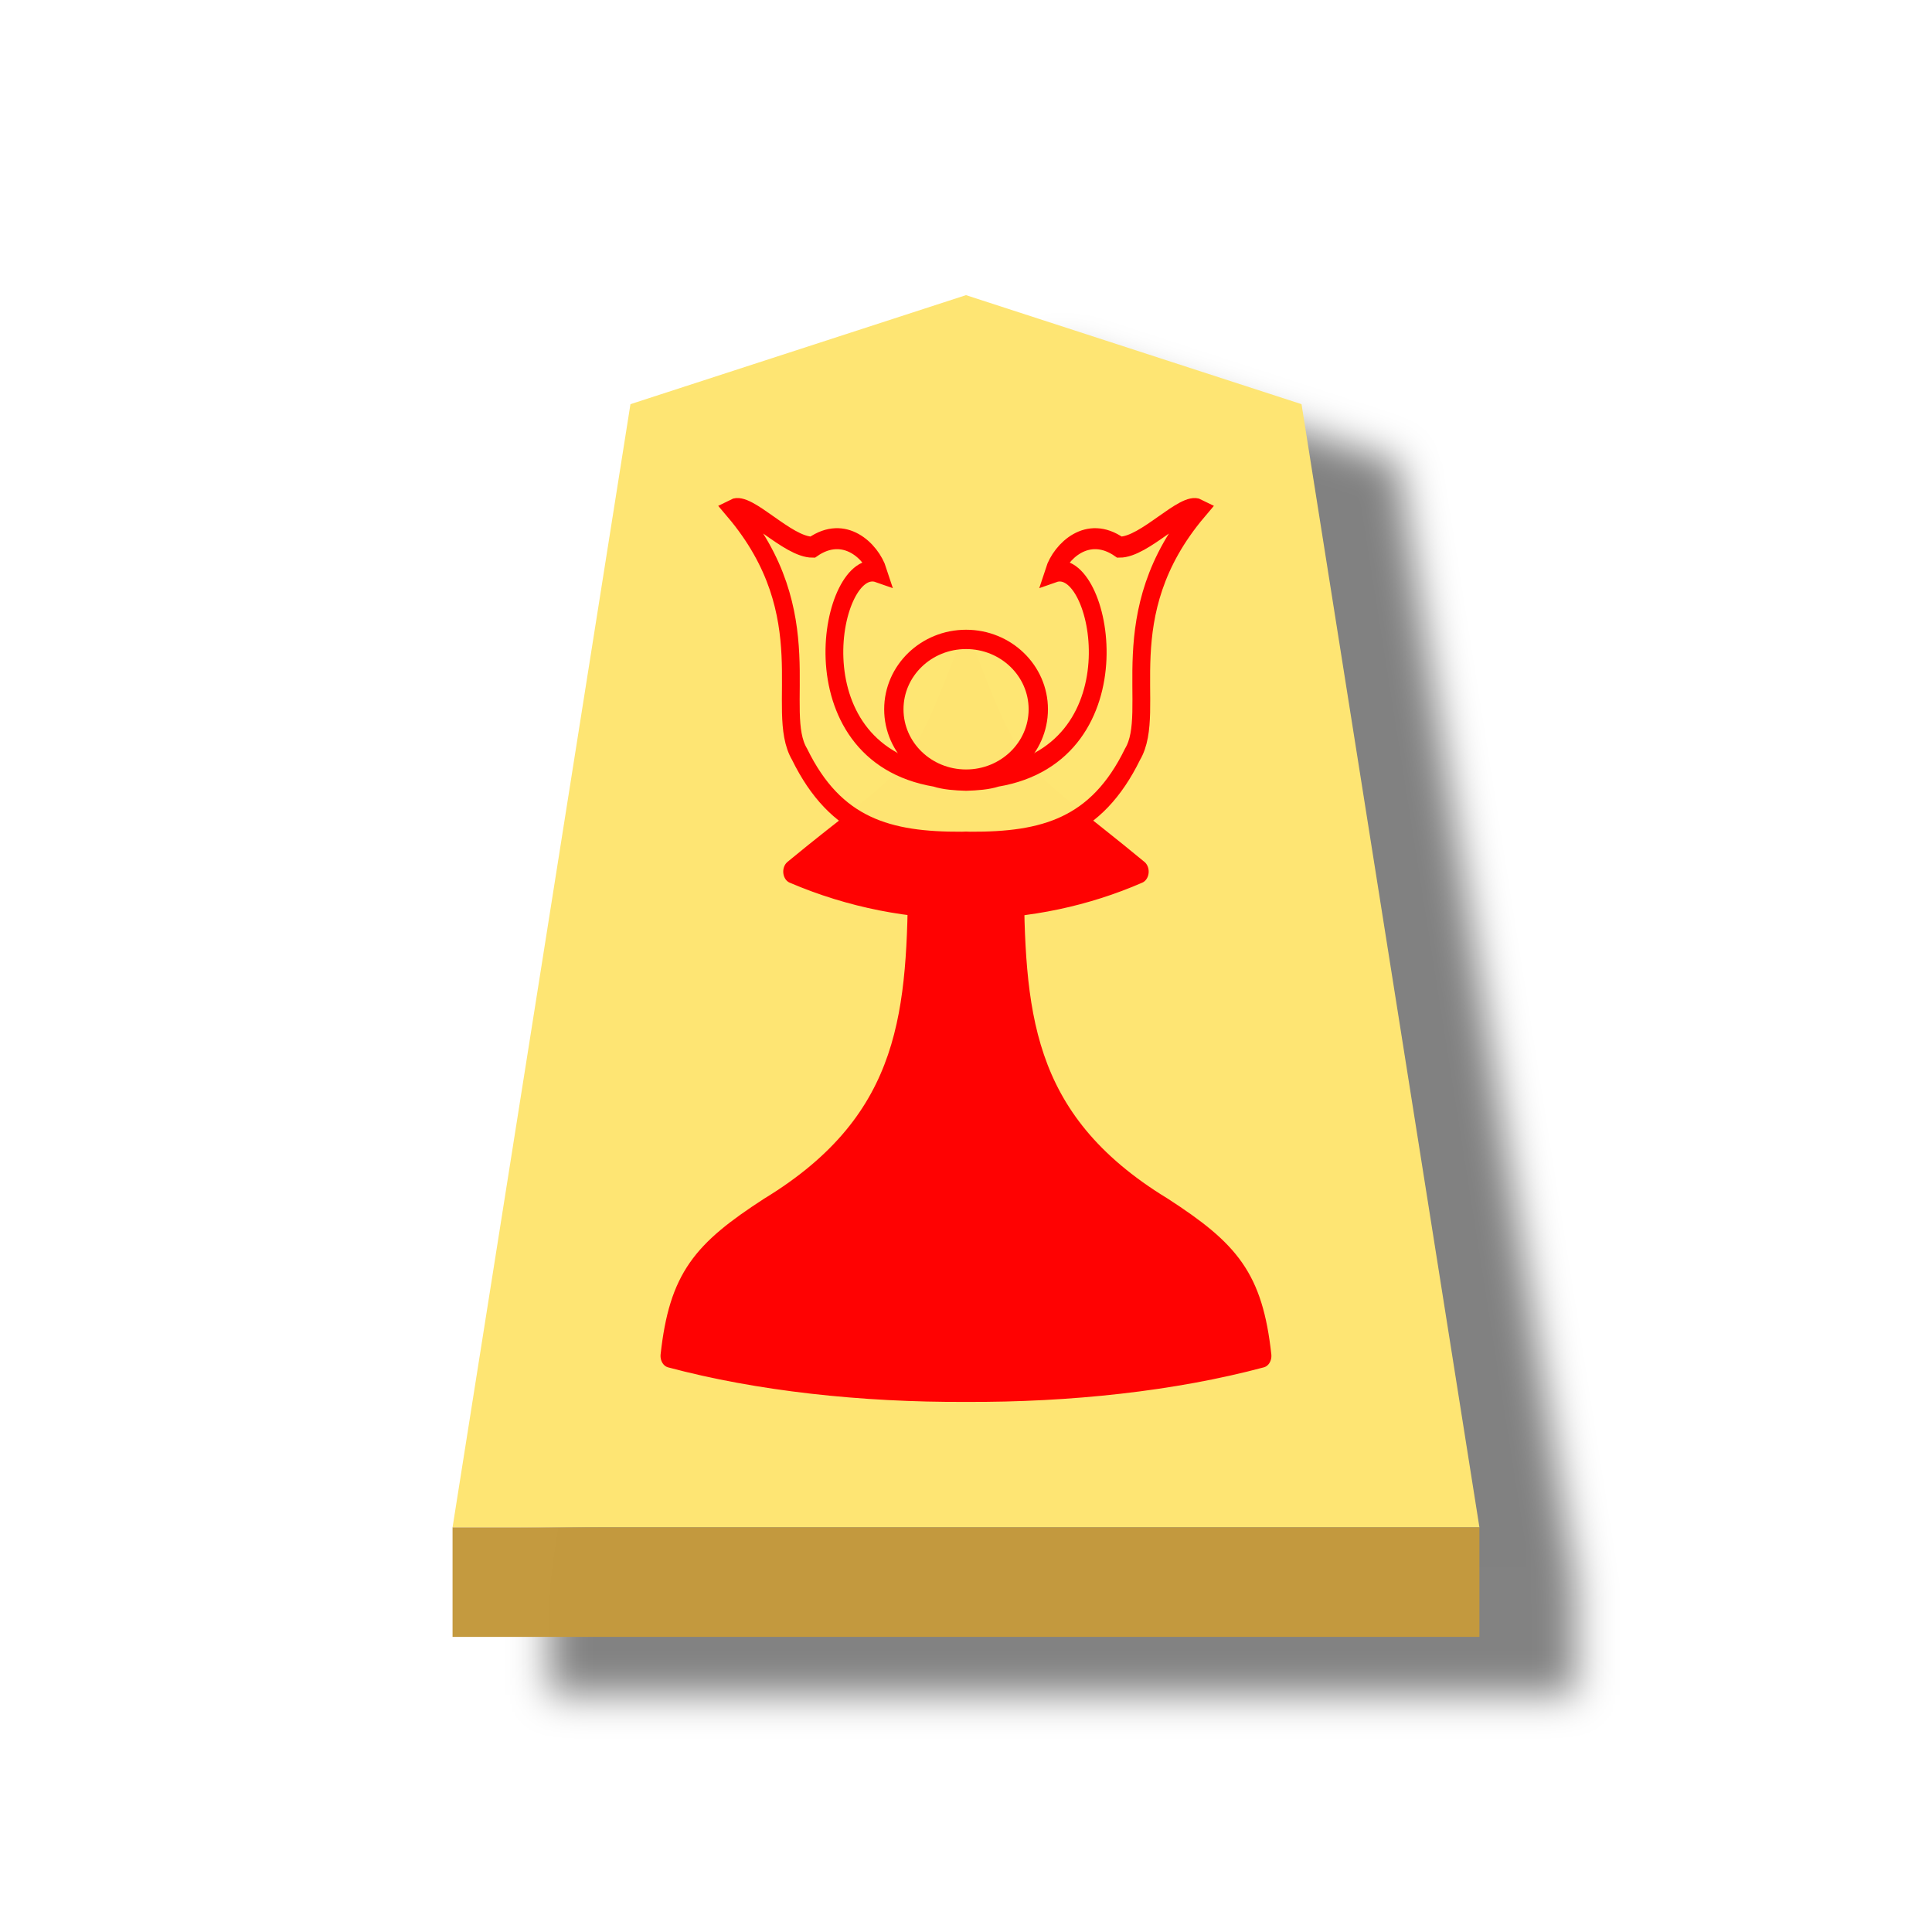
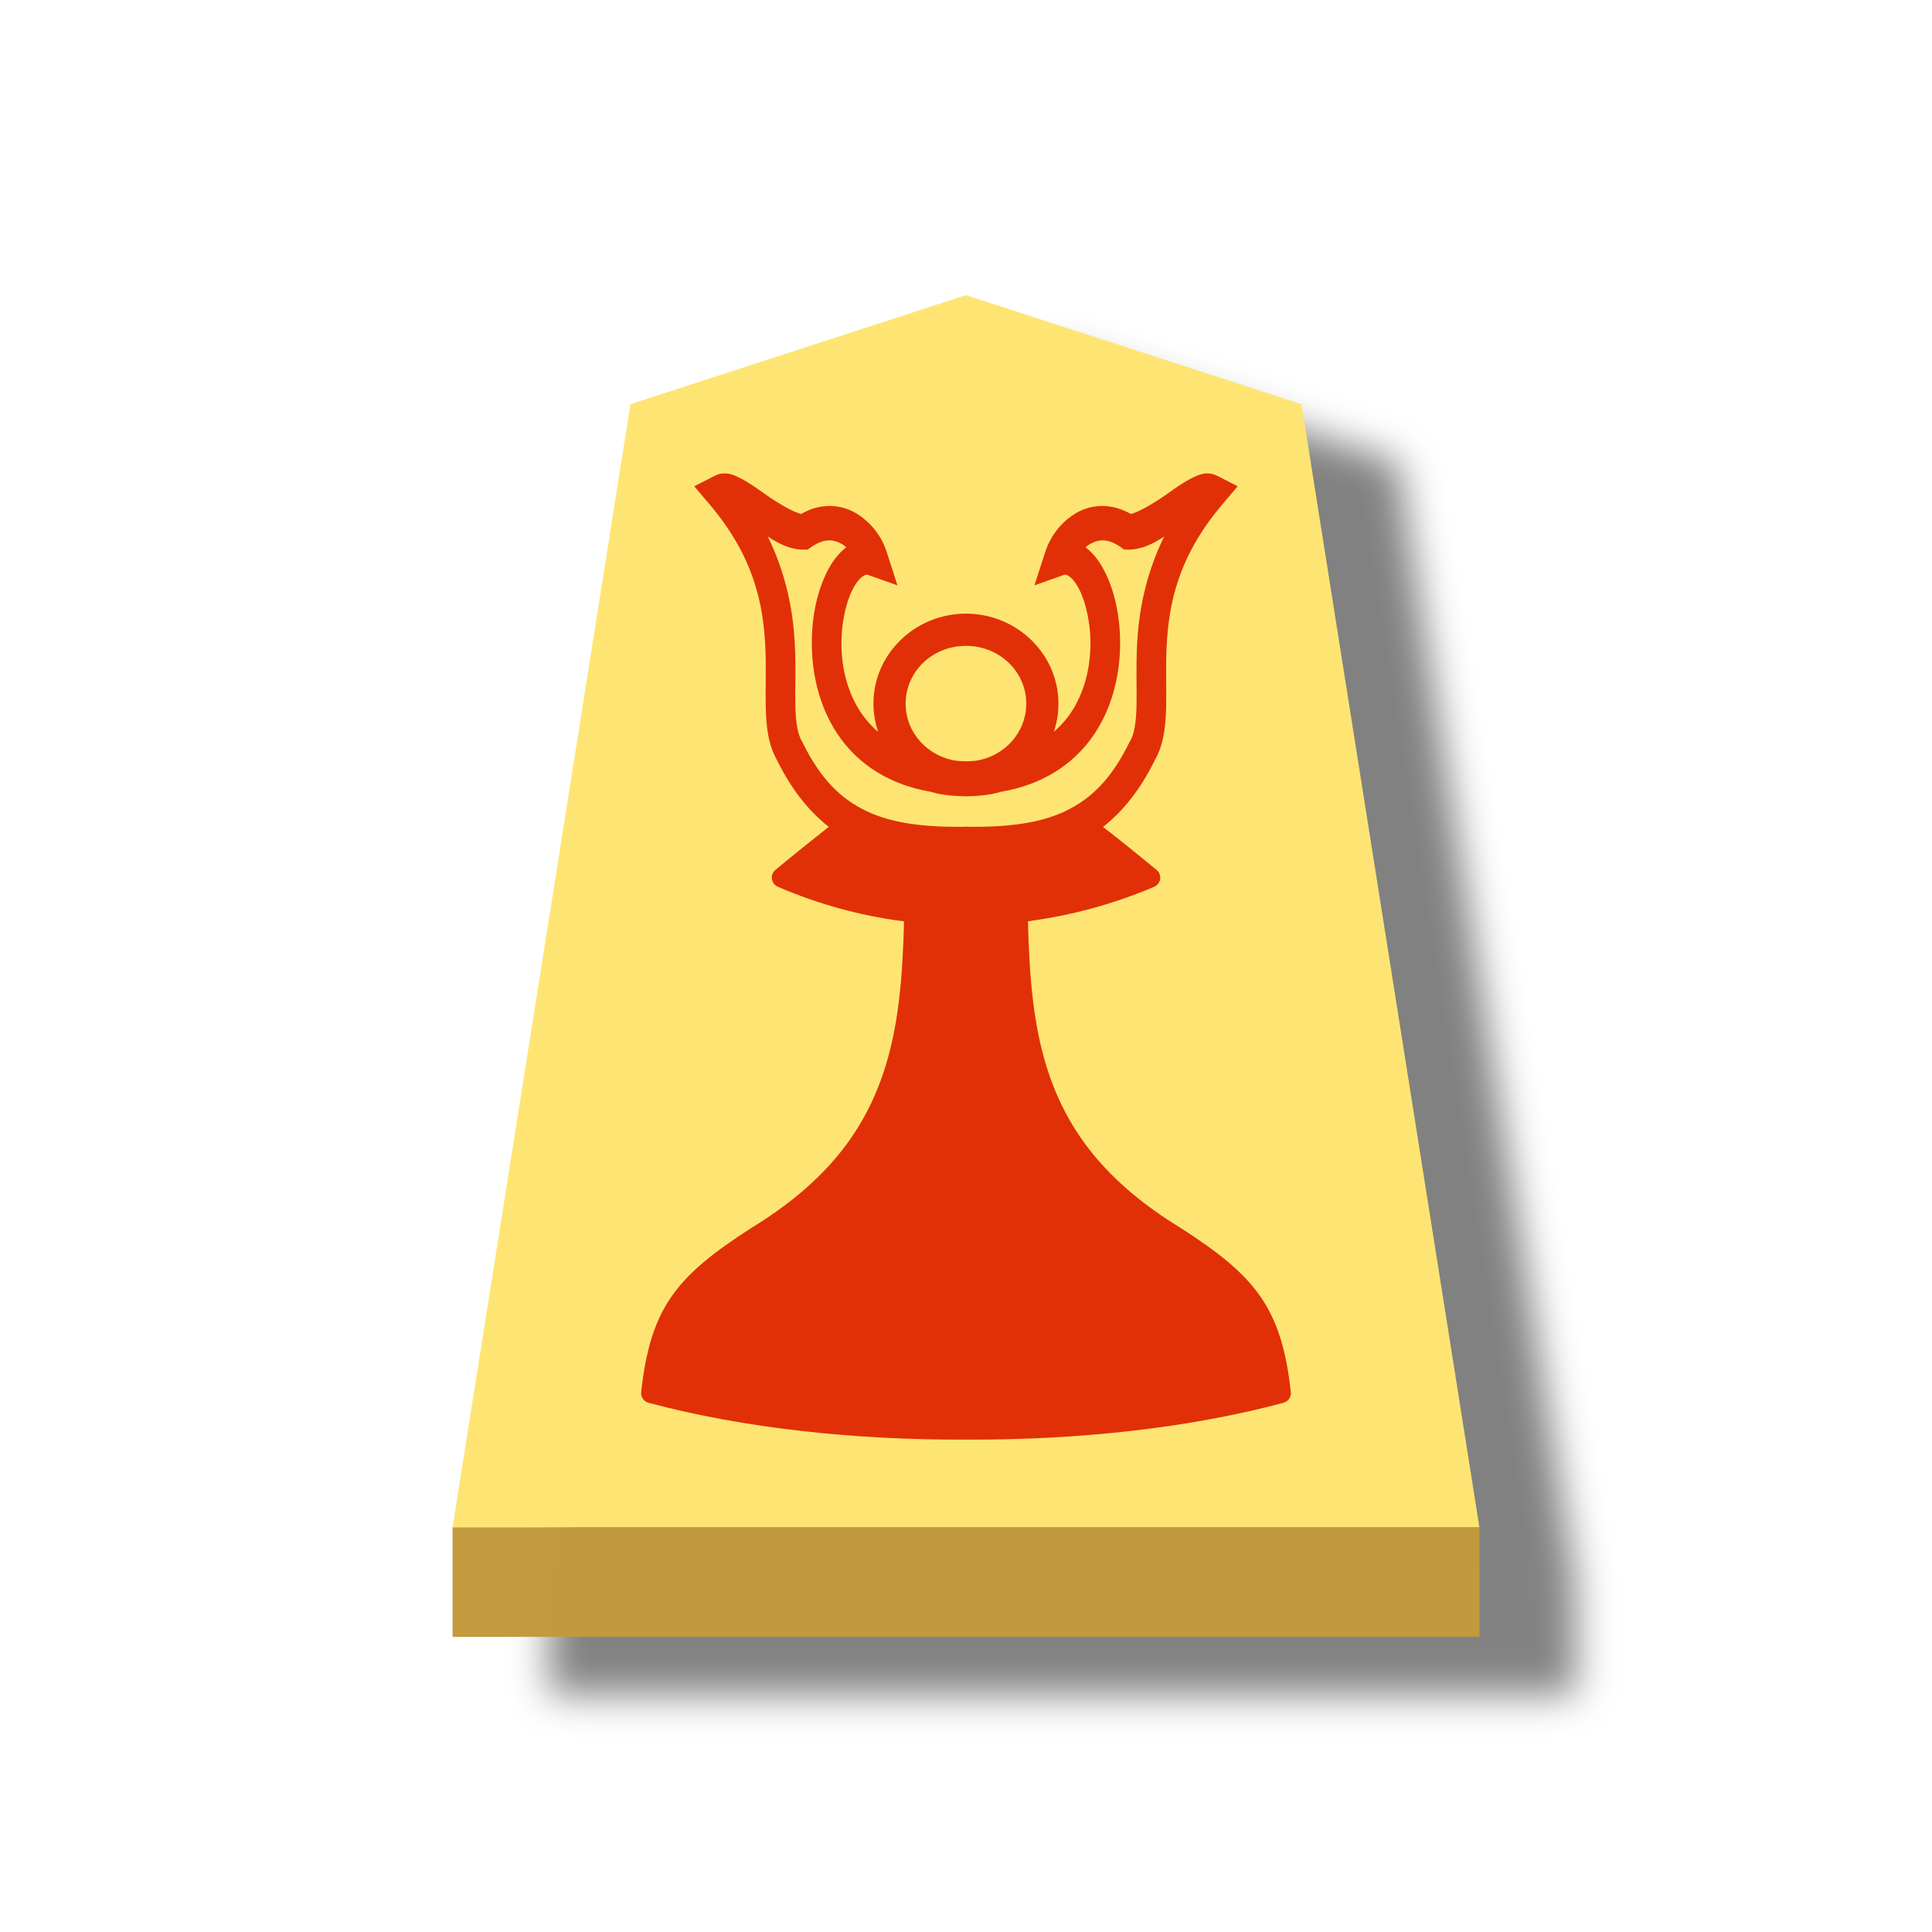
<svg xmlns="http://www.w3.org/2000/svg" viewBox="0 0 60 60">
  <defs>
    <filter id="0TO_svg__a" width="1.184" height="1.112" x="-.045" y="-.035" color-interpolation-filters="sRGB">
      <feFlood flood-color="#000" flood-opacity=".498" result="flood" />
      <feComposite in="flood" in2="SourceGraphic" operator="in" result="composite1" />
      <feGaussianBlur in="composite1" result="blur" stdDeviation="1" />
      <feOffset dx="5" dy="3" result="offset" />
      <feComposite in="SourceGraphic" in2="offset" result="composite2" />
    </filter>
  </defs>
-   <g opacity=".99">
-     <g filter="url(#0TO_svg__a)" transform="matrix(.6 0 0 .6 -334.455 -50.834)">
-       <path fill="#fee572" d="m607.424 100-17.367 5.643-9.208 58.137 53.151-.001-9.208-58.136z" />
-       <path fill="#c3983c" fill-opacity=".992" d="M580.849 163.78v5.668H634v-5.67z" />
-     </g>
-     <g fill="red" stroke="red" stroke-linejoin="round" stroke-width="1.49" paint-order="stroke fill markers">
-       <path d="M-23.095 44.733c-4.133 8.932-4.333 7.65-13.39 13.799 8.913 3.135 18.7 2.896 26.779 0-9.057-6.15-9.439-5.165-13.39-13.8z" transform="matrix(.40147 0 0 .48865 39.271 -1.533)" />
-       <path d="M-26.818 58.55c-.101 8.756-.37 15.837-11.545 21.428-5.232 2.786-6.963 4.476-7.615 9.333 6.785 1.493 14.837 2.21 22.883 2.179 8.046.031 16.097-.686 22.882-2.18-.651-4.856-2.382-6.546-7.615-9.332-11.174-5.591-11.443-12.672-11.545-21.428-1.24.02-2.481.02-3.722.02s-2.482 0-3.723-.02z" transform="matrix(.40147 0 0 .48865 39.271 -1.533)" />
-     </g>
-     <g fill="#fee572" fill-opacity=".992" stroke="red" transform="translate(-315.445 -48.983)scale(.56826)">
-       <path stroke-width="14.177" d="M89.878 104.455c71.228 71.229 31.757 135.825 52.51 165.382 28.87 49.947 71.082 59.605 129.342 59.37a78 78 0 0 0 3.413-.09 77 77 0 0 0 3.413.09c58.26.235 100.472-9.423 129.342-59.37 20.753-29.557-18.718-94.153 52.51-165.382-11.605-5.015-42.725 25.609-62.898 25.529-25.612-15.171-47.031 3.08-52.25 16.777 37.838-11.301 70.078 121.468-45.539 137.914-7.067 1.97-16.164 2.514-24.578 2.72-8.414-.206-17.511-.75-24.578-2.72-115.617-16.446-83.377-149.215-45.538-137.914-5.22-13.698-26.64-31.948-52.251-16.777-20.173.08-51.293-30.544-62.898-25.53z" transform="matrix(.06853 0 0 .08094 589.047 105.58)" />
-       <ellipse cx="607.903" cy="124.96" stroke-width="1.056" rx="3.947" ry="3.818" />
-     </g>
+   <g filter="url(#0TO_svg__a)" opacity=".99" transform="matrix(.6 0 0 .6 -334.455 -50.834)">
+     <path fill="#fee572" d="m607.424 100-17.367 5.643-9.208 58.137 53.151-.001-9.208-58.136z" />
+     <path fill="#c3983c" fill-opacity=".992" d="M580.849 163.78v5.668H634v-5.67z" />
  </g>
+   <path fill="#e13007" d="M22.514 14.702a.65.65 0 0 0-.332.082l-.622.318.479.564c1.388 1.64 1.665 3.108 1.729 4.432.031.662-.001 1.285.013 1.873.014.572.07 1.14.348 1.633q.002.008.006.014l.015.027c.443.892.98 1.556 1.588 2.033-.47.374-.984.78-1.658 1.338a.31.31 0 0 0 .074.522 14.5 14.5 0 0 0 3.922 1.076c-.043 1.731-.168 3.314-.654 4.74-.61 1.791-1.768 3.368-4.108 4.793l-.007.004c-1.13.732-1.91 1.337-2.448 2.107-.536.77-.805 1.684-.947 2.973a.31.31 0 0 0 .229.334c2.933.786 6.396 1.16 9.857 1.144 3.462.017 6.927-.358 9.861-1.144a.31.31 0 0 0 .229-.334c-.142-1.29-.413-2.202-.95-2.973s-1.316-1.375-2.445-2.107l-.007-.004c-2.34-1.425-3.5-3.002-4.11-4.793-.486-1.427-.61-3.011-.652-4.744a15 15 0 0 0 3.92-1.07.31.31 0 0 0 .076-.524 80 80 0 0 0-1.664-1.336c.61-.478 1.146-1.142 1.59-2.035l.021-.041c.278-.493.334-1.06.348-1.633.014-.588-.016-1.211.015-1.873.064-1.324.34-2.792 1.729-4.432l.479-.564-.622-.318c-.344-.176-.617-.034-.859.093s-.48.3-.723.471c-.437.309-.896.565-1.117.613-.597-.344-1.208-.301-1.666-.045-.498.28-.834.743-.992 1.233l-.334 1.03.895-.317c.068-.024.105-.02.193.043.088.062.206.202.312.416.213.426.366 1.121.336 1.844-.03.722-.231 1.465-.675 2.07a3 3 0 0 1-.46.494q.144-.415.145-.877c0-1.547-1.3-2.795-2.873-2.795-1.572 0-2.873 1.248-2.873 2.795 0 .308.054.602.148.879a3 3 0 0 1-.462-.496c-.444-.605-.646-1.348-.676-2.07-.03-.723.123-1.418.336-1.844.106-.214.226-.354.314-.416.088-.063.124-.067.192-.043l.894.316-.332-1.03a2.18 2.18 0 0 0-.994-1.232c-.457-.256-1.069-.3-1.666.045-.22-.048-.678-.304-1.115-.613-.242-.17-.481-.344-.723-.47-.159-.084-.33-.174-.527-.176m1.33 1.96c.337.221.699.409 1.113.407h.125l.107-.076c.41-.287.7-.243.961-.096.047.026.09.064.133.1-.251.188-.448.457-.605.773-.327.655-.5 1.524-.461 2.45.038.924.3 1.911.898 2.726.596.811 1.52 1.427 2.791 1.644.357.11.738.131 1.082.14h.022c.345-.009.725-.032 1.082-.142 1.27-.217 2.193-.831 2.789-1.642.598-.815.862-1.802.9-2.727s-.136-1.794-.463-2.449c-.157-.316-.354-.585-.605-.773.043-.036.088-.074.135-.1.26-.147.549-.191.959.096l.107.076h.125c.414.002.778-.186 1.115-.406-.595 1.213-.794 2.377-.842 3.375-.035.737-.004 1.387-.017 1.902s-.072.863-.201 1.08l-.012.02-.012.021c-.552 1.13-1.189 1.751-1.984 2.129s-1.77.494-2.945.488q-.057 0-.116-.004l-.027-.002-.025.002q-.06.004-.118.004c-1.174.006-2.15-.11-2.945-.488s-1.432-1-1.984-2.129l-.01-.021-.012-.02c-.129-.217-.19-.565-.203-1.08s.02-1.165-.016-1.902c-.047-.998-.246-2.162-.841-3.375m6.154 3.395c1.05 0 1.873.806 1.873 1.795 0 .896-.676 1.643-1.584 1.775l-.039.004q-.125.009-.25.012a7 7 0 0 1-.248-.012l-.04-.004c-.907-.132-1.585-.879-1.585-1.775 0-.989.824-1.795 1.873-1.795" color="#000" style="-inkscape-stroke:none" />
</svg>
